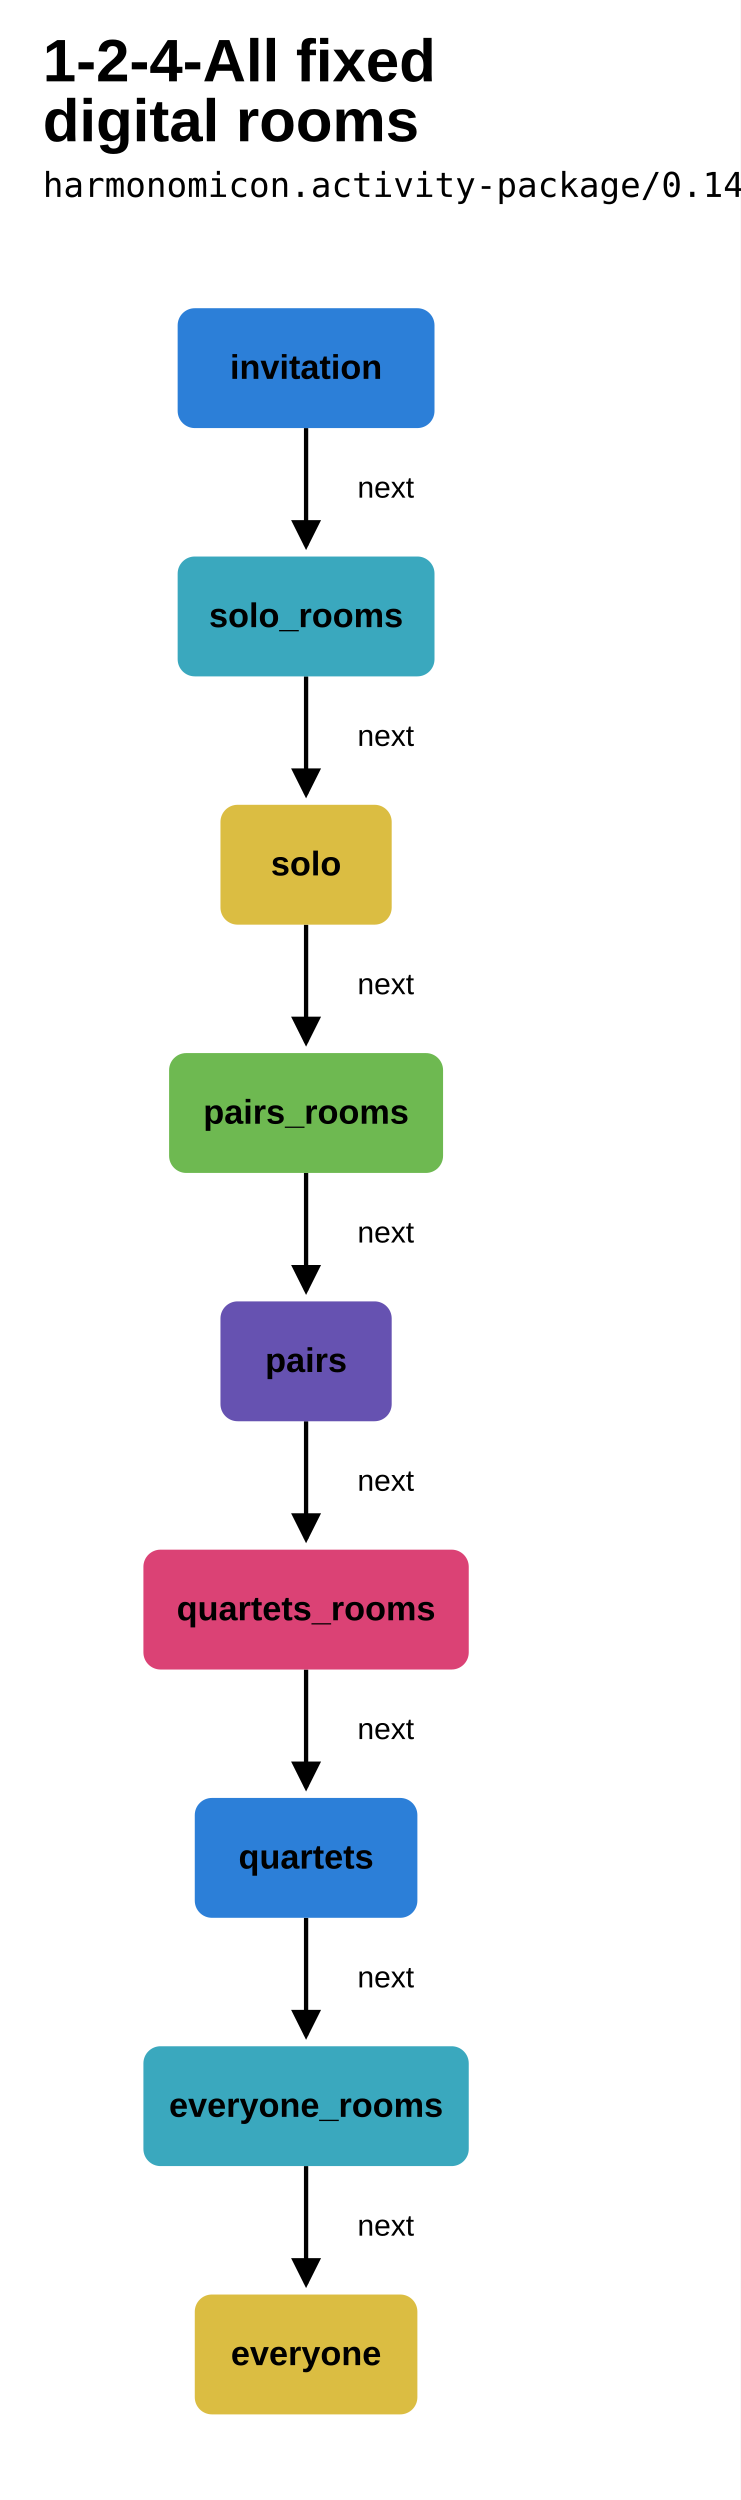
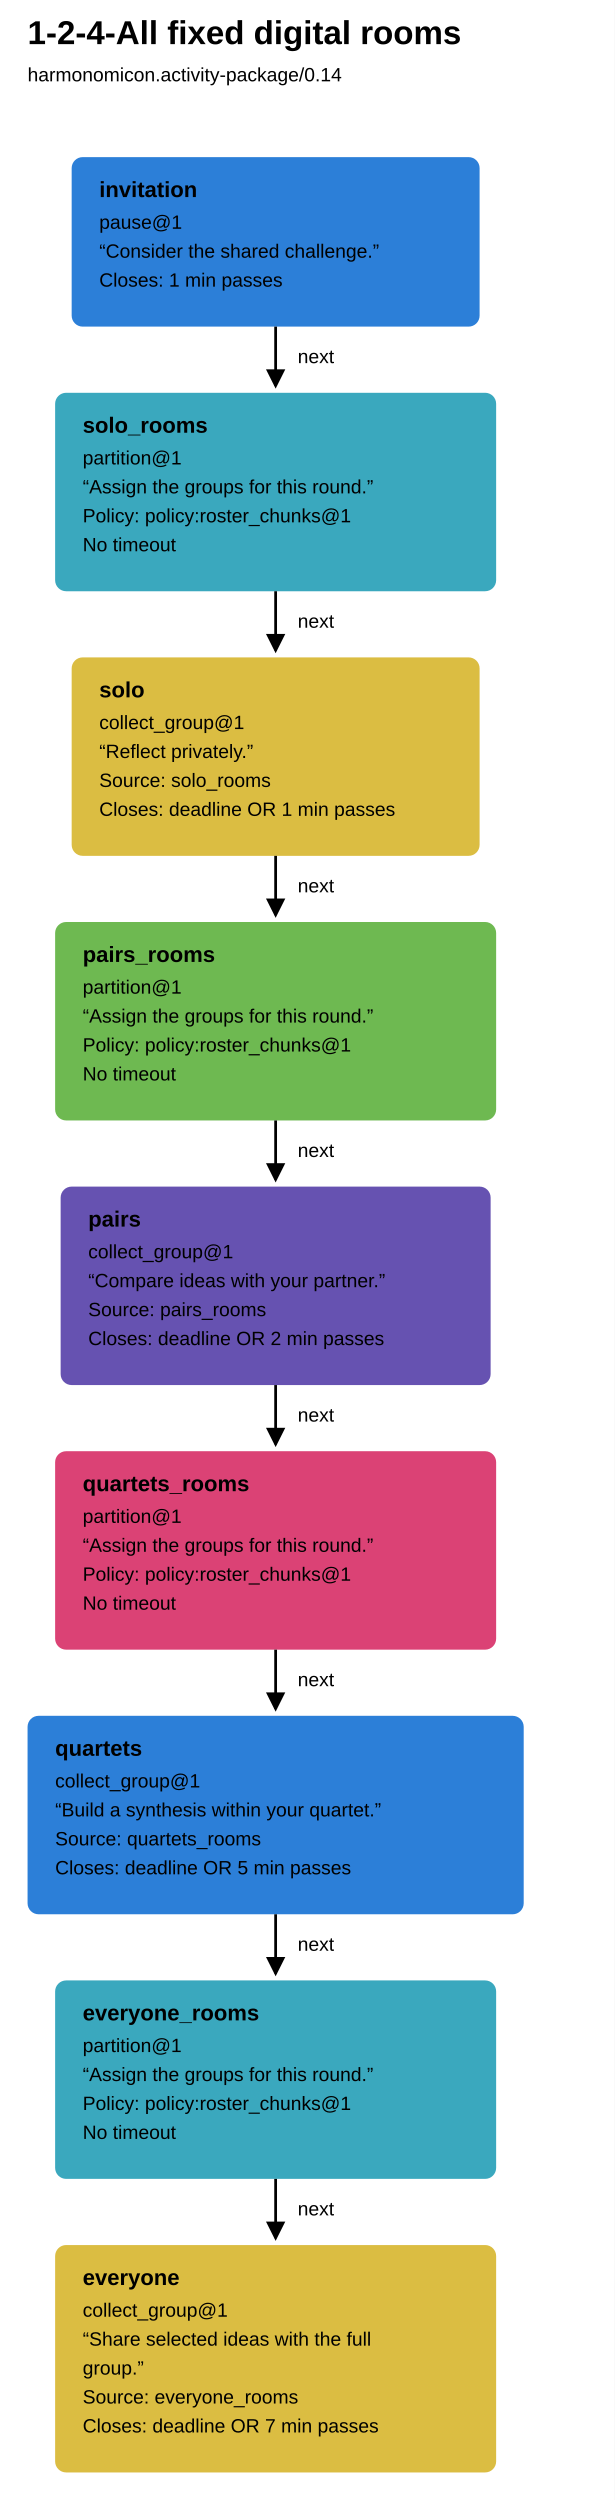
- <svg xmlns="http://www.w3.org/2000/svg" role="img" aria-label="1-2-4-All fixed digital rooms package flow" viewBox="0 0 346 1168" width="346" height="1168">
+ <svg xmlns="http://www.w3.org/2000/svg" width="446" height="1814" viewBox="0 0 446 1814" aria-label="1-2-4-All fixed digital rooms runbook" style="font-family:Arial,sans-serif;fill:black">
  <defs>
    <marker id="arrow" markerWidth="7" markerHeight="7" refX="6" refY="3.5" orient="auto">
-       <path d="M0 0L7 3.5L0 7" fill="#000000" />
+       <path d="M0 0L7 3.5L0 7" />
    </marker>
  </defs>
-   <rect width="100%" height="100%" fill="#ffffff" />
-   <text x="20" y="38" fill="#000000" font-family="Arial,sans-serif" font-size="28" font-weight="700">1-2-4-All fixed</text>
-   <text x="20" y="66" fill="#000000" font-family="Arial,sans-serif" font-size="28" font-weight="700">digital rooms</text>
-   <text x="20" y="92" fill="#000000" font-family="monospace" font-size="16">harmonomicon.activity-package/0.14</text>
-   <path d="M 143 200 L 143 255" fill="none" stroke="#000000" stroke-width="2" marker-end="url(#arrow)" />
-   <text x="167" y="232.5" text-anchor="start" fill="#000000" font-size="14" font-family="Arial,sans-serif">next</text>
-   <path d="M 143 316 L 143 371" fill="none" stroke="#000000" stroke-width="2" marker-end="url(#arrow)" />
-   <text x="167" y="348.5" text-anchor="start" fill="#000000" font-size="14" font-family="Arial,sans-serif">next</text>
-   <path d="M 143 432 L 143 487" fill="none" stroke="#000000" stroke-width="2" marker-end="url(#arrow)" />
-   <text x="167" y="464.5" text-anchor="start" fill="#000000" font-size="14" font-family="Arial,sans-serif">next</text>
-   <path d="M 143 548 L 143 603" fill="none" stroke="#000000" stroke-width="2" marker-end="url(#arrow)" />
-   <text x="167" y="580.5" text-anchor="start" fill="#000000" font-size="14" font-family="Arial,sans-serif">next</text>
-   <path d="M 143 664 L 143 719" fill="none" stroke="#000000" stroke-width="2" marker-end="url(#arrow)" />
-   <text x="167" y="696.5" text-anchor="start" fill="#000000" font-size="14" font-family="Arial,sans-serif">next</text>
-   <path d="M 143 780 L 143 835" fill="none" stroke="#000000" stroke-width="2" marker-end="url(#arrow)" />
-   <text x="167" y="812.5" text-anchor="start" fill="#000000" font-size="14" font-family="Arial,sans-serif">next</text>
-   <path d="M 143 896 L 143 951" fill="none" stroke="#000000" stroke-width="2" marker-end="url(#arrow)" />
-   <text x="167" y="928.5" text-anchor="start" fill="#000000" font-size="14" font-family="Arial,sans-serif">next</text>
-   <path d="M 143 1012 L 143 1067" fill="none" stroke="#000000" stroke-width="2" marker-end="url(#arrow)" />
-   <text x="167" y="1044.5" text-anchor="start" fill="#000000" font-size="14" font-family="Arial,sans-serif">next</text>
-   <rect x="83" y="144" width="120" height="56" rx="8" fill="#2c7fd8" />
-   <text x="143" y="177" text-anchor="middle" fill="#000000" font-family="Arial,sans-serif" font-size="16" font-weight="700">invitation</text>
-   <rect x="83" y="260" width="120" height="56" rx="8" fill="#3aa8be" />
-   <text x="143" y="293" text-anchor="middle" fill="#000000" font-family="Arial,sans-serif" font-size="16" font-weight="700">solo_rooms</text>
-   <rect x="103" y="376" width="80" height="56" rx="8" fill="#dbbd42" />
-   <text x="143" y="409" text-anchor="middle" fill="#000000" font-family="Arial,sans-serif" font-size="16" font-weight="700">solo</text>
-   <rect x="79" y="492" width="128" height="56" rx="8" fill="#6eb951" />
-   <text x="143" y="525" text-anchor="middle" fill="#000000" font-family="Arial,sans-serif" font-size="16" font-weight="700">pairs_rooms</text>
-   <rect x="103" y="608" width="80" height="56" rx="8" fill="#6652b1" />
-   <text x="143" y="641" text-anchor="middle" fill="#000000" font-family="Arial,sans-serif" font-size="16" font-weight="700">pairs</text>
-   <rect x="67" y="724" width="152" height="56" rx="8" fill="#db4275" />
-   <text x="143" y="757" text-anchor="middle" fill="#000000" font-family="Arial,sans-serif" font-size="16" font-weight="700">quartets_rooms</text>
-   <rect x="91" y="840" width="104" height="56" rx="8" fill="#2c7fd8" />
-   <text x="143" y="873" text-anchor="middle" fill="#000000" font-family="Arial,sans-serif" font-size="16" font-weight="700">quartets</text>
-   <rect x="67" y="956" width="152" height="56" rx="8" fill="#3aa8be" />
-   <text x="143" y="989" text-anchor="middle" fill="#000000" font-family="Arial,sans-serif" font-size="16" font-weight="700">everyone_rooms</text>
-   <rect x="91" y="1072" width="104" height="56" rx="8" fill="#dbbd42" />
-   <text x="143" y="1105" text-anchor="middle" fill="#000000" font-family="Arial,sans-serif" font-size="16" font-weight="700">everyone</text>
+   <rect width="100%" height="100%" fill="white" />
+   <text x="20" y="32" font-size="24" font-weight="700">1-2-4-All fixed digital rooms</text>
+   <text x="20" y="59" font-size="14">harmonomicon.activity-package/0.14</text>
+   <g data-step="invitation" tabindex="0" role="button" aria-label="invitation pause@1">
+     <rect x="52" y="114" width="296" height="123" rx="8" fill="#2c7fd8" />
+     <text x="72" y="143" font-weight="700" font-size="16">invitation</text>
+     <text x="72" y="166" font-size="14">pause@1</text>
+     <text x="72" y="187" font-size="14">“Consider the shared challenge.”</text>
+     <text x="72" y="208" font-size="14">Closes: 1 min passes</text>
+   </g>
+   <g data-step="solo_rooms" tabindex="0" role="button" aria-label="solo_rooms partition@1">
+     <rect x="40" y="285" width="320" height="144" rx="8" fill="#3aa8be" />
+     <text x="60" y="314" font-weight="700" font-size="16">solo_rooms</text>
+     <text x="60" y="337" font-size="14">partition@1</text>
+     <text x="60" y="358" font-size="14">“Assign the groups for this round.”</text>
+     <text x="60" y="379" font-size="14">Policy: policy:roster_chunks@1</text>
+     <text x="60" y="400" font-size="14">No timeout</text>
+   </g>
+   <g data-step="solo" tabindex="0" role="button" aria-label="solo collect_group@1">
+     <rect x="52" y="477" width="296" height="144" rx="8" fill="#dbbd42" />
+     <text x="72" y="506" font-weight="700" font-size="16">solo</text>
+     <text x="72" y="529" font-size="14">collect_group@1</text>
+     <text x="72" y="550" font-size="14">“Reflect privately.”</text>
+     <text x="72" y="571" font-size="14">Source: solo_rooms</text>
+     <text x="72" y="592" font-size="14">Closes: deadline OR 1 min passes</text>
+   </g>
+   <g data-step="pairs_rooms" tabindex="0" role="button" aria-label="pairs_rooms partition@1">
+     <rect x="40" y="669" width="320" height="144" rx="8" fill="#6eb951" />
+     <text x="60" y="698" font-weight="700" font-size="16">pairs_rooms</text>
+     <text x="60" y="721" font-size="14">partition@1</text>
+     <text x="60" y="742" font-size="14">“Assign the groups for this round.”</text>
+     <text x="60" y="763" font-size="14">Policy: policy:roster_chunks@1</text>
+     <text x="60" y="784" font-size="14">No timeout</text>
+   </g>
+   <g data-step="pairs" tabindex="0" role="button" aria-label="pairs collect_group@1">
+     <rect x="44" y="861" width="312" height="144" rx="8" fill="#6652b1" />
+     <text x="64" y="890" font-weight="700" font-size="16">pairs</text>
+     <text x="64" y="913" font-size="14">collect_group@1</text>
+     <text x="64" y="934" font-size="14">“Compare ideas with your partner.”</text>
+     <text x="64" y="955" font-size="14">Source: pairs_rooms</text>
+     <text x="64" y="976" font-size="14">Closes: deadline OR 2 min passes</text>
+   </g>
+   <g data-step="quartets_rooms" tabindex="0" role="button" aria-label="quartets_rooms partition@1">
+     <rect x="40" y="1053" width="320" height="144" rx="8" fill="#db4275" />
+     <text x="60" y="1082" font-weight="700" font-size="16">quartets_rooms</text>
+     <text x="60" y="1105" font-size="14">partition@1</text>
+     <text x="60" y="1126" font-size="14">“Assign the groups for this round.”</text>
+     <text x="60" y="1147" font-size="14">Policy: policy:roster_chunks@1</text>
+     <text x="60" y="1168" font-size="14">No timeout</text>
+   </g>
+   <g data-step="quartets" tabindex="0" role="button" aria-label="quartets collect_group@1">
+     <rect x="20" y="1245" width="360" height="144" rx="8" fill="#2c7fd8" />
+     <text x="40" y="1274" font-weight="700" font-size="16">quartets</text>
+     <text x="40" y="1297" font-size="14">collect_group@1</text>
+     <text x="40" y="1318" font-size="14">“Build a synthesis within your quartet.”</text>
+     <text x="40" y="1339" font-size="14">Source: quartets_rooms</text>
+     <text x="40" y="1360" font-size="14">Closes: deadline OR 5 min passes</text>
+   </g>
+   <g data-step="everyone_rooms" tabindex="0" role="button" aria-label="everyone_rooms partition@1">
+     <rect x="40" y="1437" width="320" height="144" rx="8" fill="#3aa8be" />
+     <text x="60" y="1466" font-weight="700" font-size="16">everyone_rooms</text>
+     <text x="60" y="1489" font-size="14">partition@1</text>
+     <text x="60" y="1510" font-size="14">“Assign the groups for this round.”</text>
+     <text x="60" y="1531" font-size="14">Policy: policy:roster_chunks@1</text>
+     <text x="60" y="1552" font-size="14">No timeout</text>
+   </g>
+   <g data-step="everyone" tabindex="0" role="button" aria-label="everyone collect_group@1">
+     <rect x="40" y="1629" width="320" height="165" rx="8" fill="#dbbd42" />
+     <text x="60" y="1658" font-weight="700" font-size="16">everyone</text>
+     <text x="60" y="1681" font-size="14">collect_group@1</text>
+     <text x="60" y="1702" font-size="14">“Share selected ideas with the full</text>
+     <text x="60" y="1723" font-size="14">group.”</text>
+     <text x="60" y="1744" font-size="14">Source: everyone_rooms</text>
+     <text x="60" y="1765" font-size="14">Closes: deadline OR 7 min passes</text>
+   </g>
+   <path d="M 200 237 L 200 280" fill="none" stroke="black" stroke-width="2" marker-end="url(#arrow)" />
+   <text x="216" y="263.5" font-size="14">next</text>
+   <path d="M 200 429 L 200 472" fill="none" stroke="black" stroke-width="2" marker-end="url(#arrow)" />
+   <text x="216" y="455.5" font-size="14">next</text>
+   <path d="M 200 621 L 200 664" fill="none" stroke="black" stroke-width="2" marker-end="url(#arrow)" />
+   <text x="216" y="647.5" font-size="14">next</text>
+   <path d="M 200 813 L 200 856" fill="none" stroke="black" stroke-width="2" marker-end="url(#arrow)" />
+   <text x="216" y="839.5" font-size="14">next</text>
+   <path d="M 200 1005 L 200 1048" fill="none" stroke="black" stroke-width="2" marker-end="url(#arrow)" />
+   <text x="216" y="1031.5" font-size="14">next</text>
+   <path d="M 200 1197 L 200 1240" fill="none" stroke="black" stroke-width="2" marker-end="url(#arrow)" />
+   <text x="216" y="1223.5" font-size="14">next</text>
+   <path d="M 200 1389 L 200 1432" fill="none" stroke="black" stroke-width="2" marker-end="url(#arrow)" />
+   <text x="216" y="1415.5" font-size="14">next</text>
+   <path d="M 200 1581 L 200 1624" fill="none" stroke="black" stroke-width="2" marker-end="url(#arrow)" />
+   <text x="216" y="1607.5" font-size="14">next</text>
</svg>
